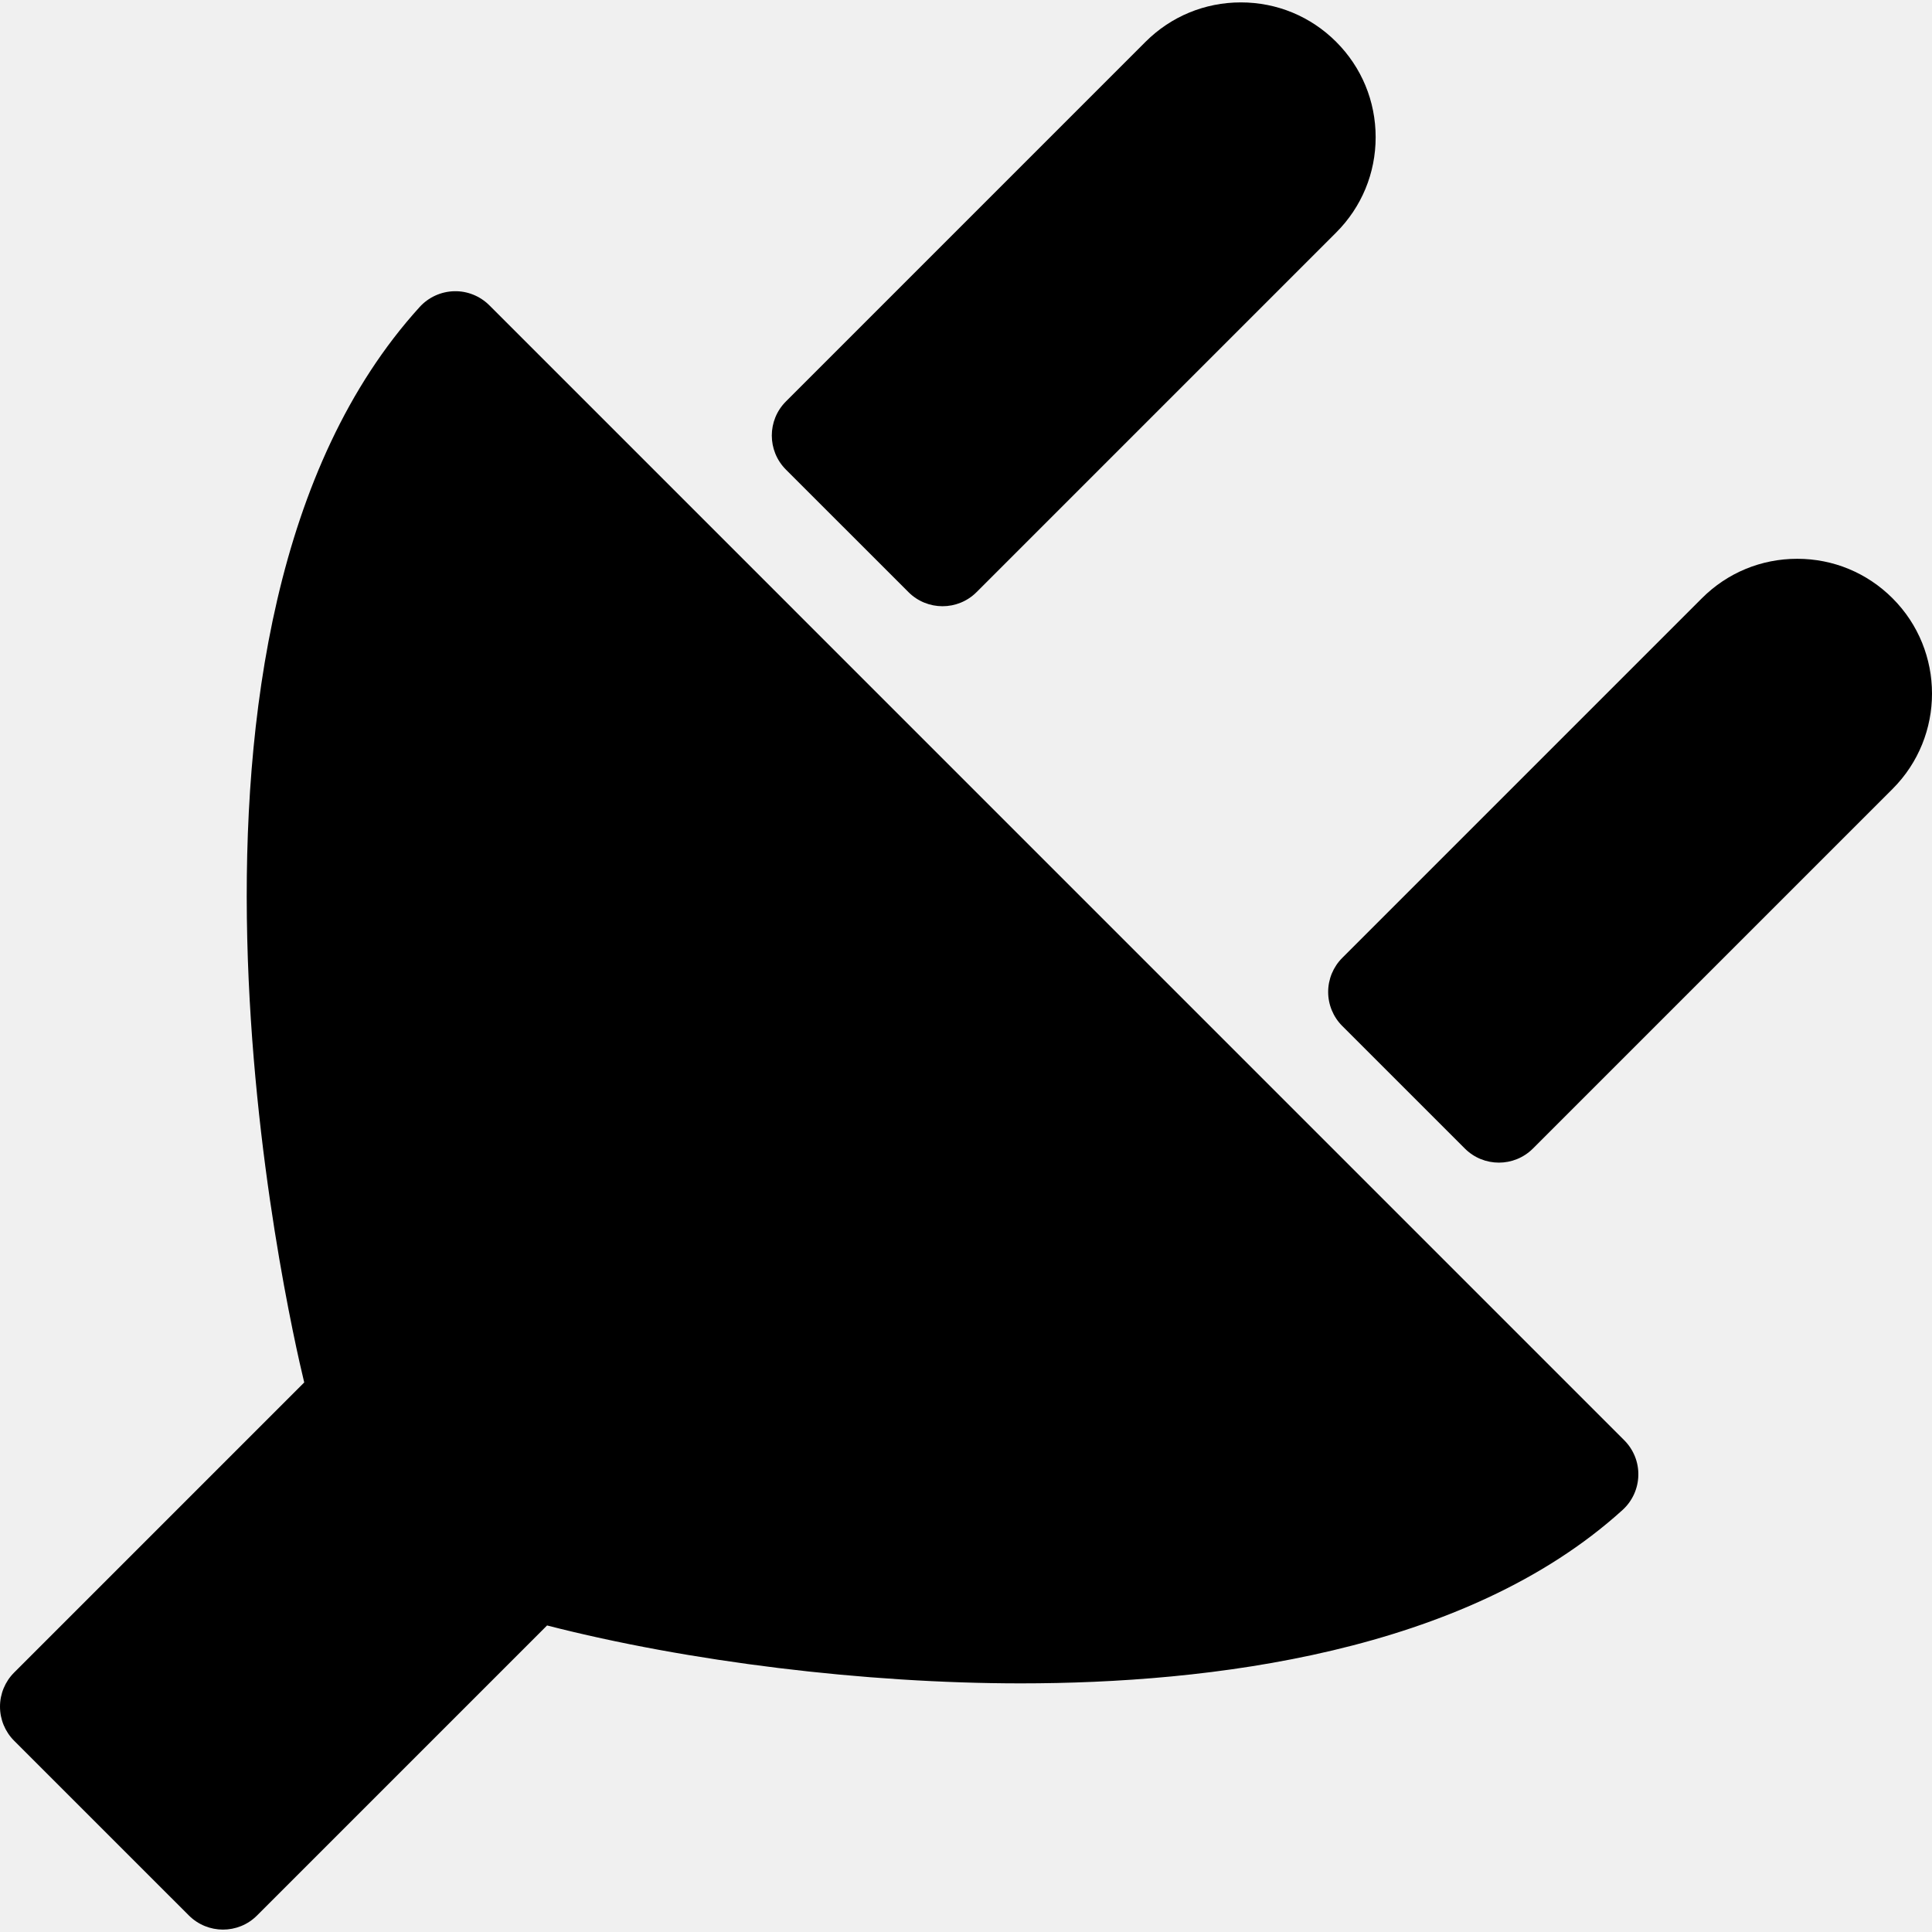
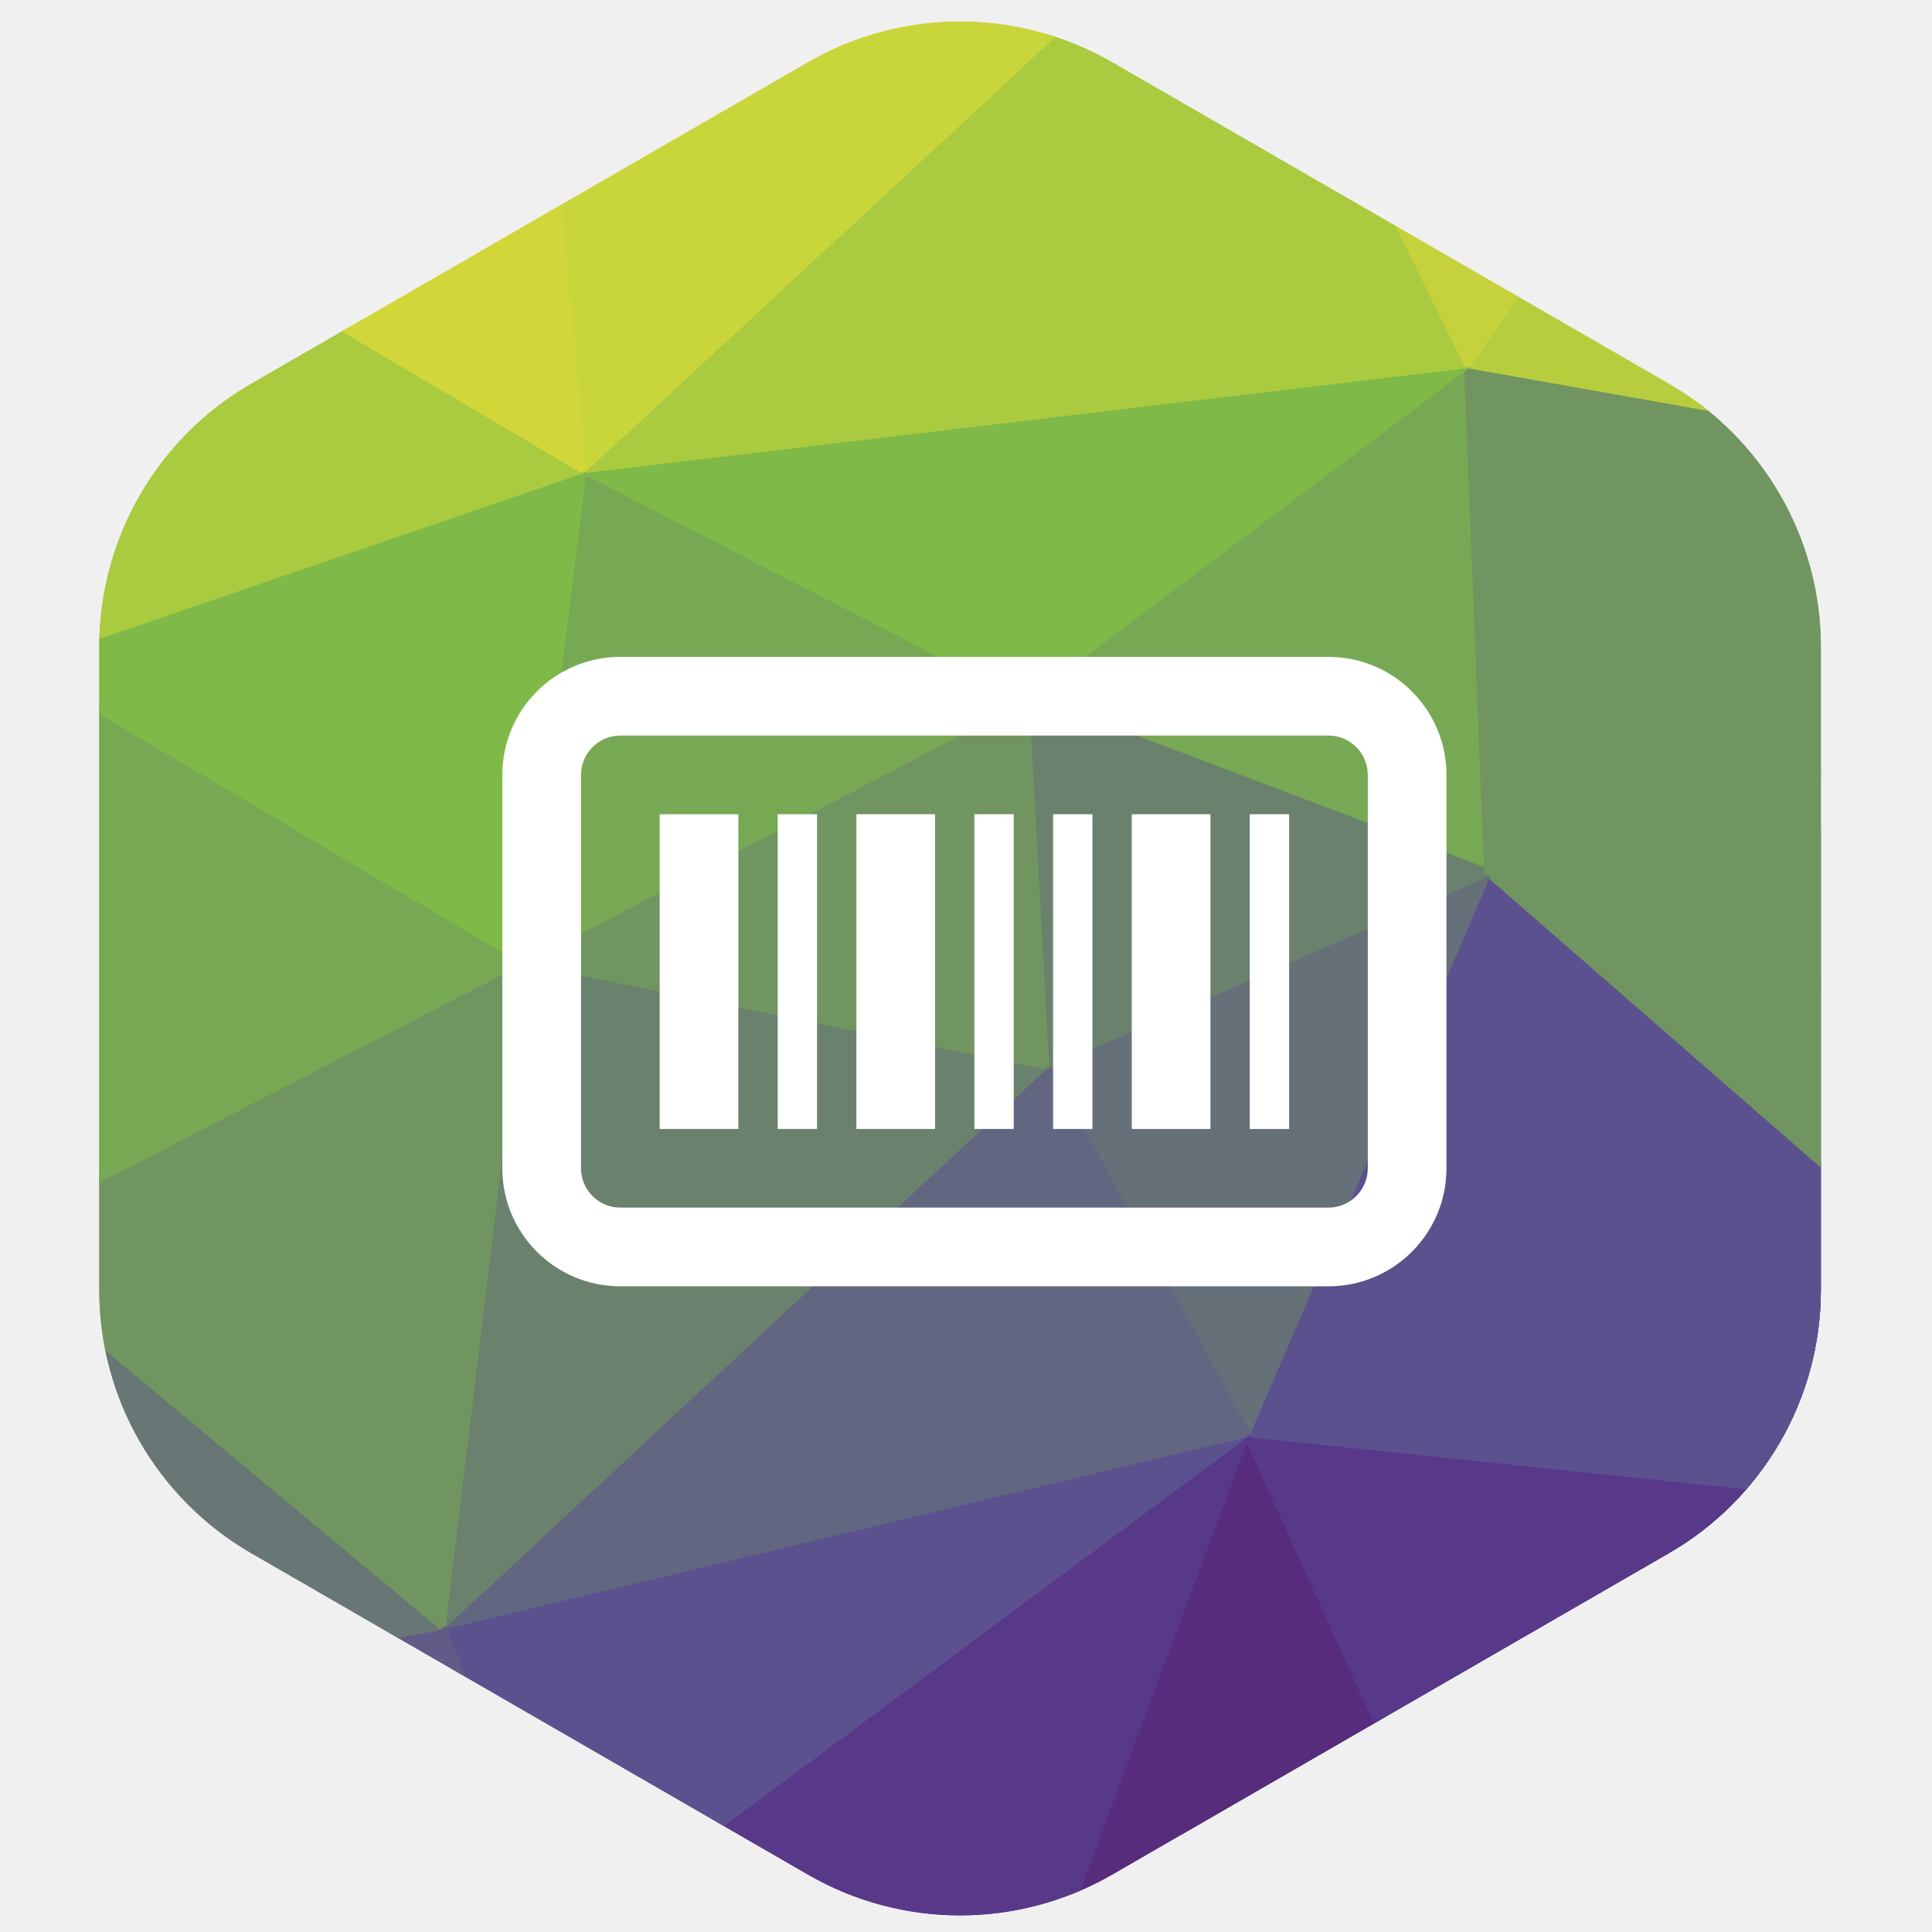
- <svg xmlns="http://www.w3.org/2000/svg" version="1.1" id="Capa_1" x="0px" y="0px" width="99.012px" height="99.012px" viewBox="0 0 99.012 99.012" style="enable-background:new 0 0 99.012 99.012;" xml:space="preserve">
-   <g>
-     <g>
-       <path d="M25.08,15.648c-0.478-0.478-1.135-0.742-1.805-0.723c-0.675,0.017-1.314,0.309-1.768,0.808    c-14.829,16.325-6.762,51.623-5.916,55.115L0.723,85.717C0.26,86.18,0,86.808,0,87.463c0,0.654,0.26,1.283,0.723,1.746    l8.958,8.957c0.482,0.48,1.114,0.723,1.746,0.723c0.631,0,1.264-0.24,1.745-0.723l14.865-14.864    c7.237,1.859,16.289,2.968,24.28,2.968c9.599,0,22.739-1.543,30.836-8.886c0.5-0.454,0.793-1.093,0.809-1.769    c0.018-0.676-0.245-1.328-0.723-1.805L25.08,15.648z" />
-       <path d="M46.557,30.345c0.482,0.482,1.114,0.723,1.746,0.723c0.632,0,1.264-0.241,1.746-0.724l18.428-18.428    c1.305-1.305,2.023-3.04,2.023-4.885c0-1.846-0.719-3.582-2.023-4.886c-1.305-1.305-3.039-2.022-4.885-2.022    c-1.845,0-3.581,0.718-4.887,2.022L40.277,20.574c-0.964,0.964-0.964,2.527,0,3.492L46.557,30.345z" />
-       <path d="M96.99,30.661c-1.305-1.305-3.039-2.024-4.885-2.024c-1.847,0-3.582,0.718-4.886,2.023L68.79,49.089    c-0.464,0.463-0.724,1.091-0.724,1.746s0.26,1.282,0.724,1.746l6.28,6.278c0.481,0.482,1.113,0.724,1.746,0.724    c0.631,0,1.264-0.241,1.746-0.724l18.43-18.429C99.686,37.735,99.686,33.353,96.99,30.661z" />
+ <svg xmlns="http://www.w3.org/2000/svg" xmlns:xlink="http://www.w3.org/1999/xlink" width="100" height="100">
+   <defs>
+     <path id="a" d="M36.826 2.222l-28.82 16.64A15.73 15.73 0 0 0 .139 32.486v33.282c0 5.62 3 10.813 7.867 13.624l28.82 16.64a15.735 15.735 0 0 0 15.733 0l28.821-16.64a15.733 15.733 0 0 0 7.867-13.624V32.485a15.73 15.73 0 0 0-7.867-13.622L52.56 2.222A15.72 15.72 0 0 0 44.693.115c-2.716 0-5.432.702-7.867 2.107z" />
+   </defs>
+   <g fill="none" fill-rule="evenodd">
+     <g transform="translate(5 1)">
+       <mask id="b" fill="#fff">
+         <use xlink:href="#a" />
+       </mask>
+       <path fill="#0F186D" d="M56.09 107.15h53.88V41.874H56.09z" mask="url(#b)" />
+       <path fill="#583889" d="M86.478 91.485l-27.07-18.138.13-.357 52.055 5.441.069.37-24.987 12.697z" mask="url(#b)" />
+       <path fill="#583889" d="M111.573 78.626l-52.056-5.442 27.07 18.138z" mask="url(#b)" />
+       <path fill="#582C7D" d="M47.018 106.936l-.178-.264 12.494-33.555.362-.014 15.617 34.464-.185.276z" mask="url(#b)" />
+       <path fill="#582C7D" d="M59.518 73.184l-12.494 33.557 28.11.906z" mask="url(#b)" />
+       <path fill="#583889" d="M74.956 107.729L59.338 73.266l.289-.243 27.068 18.138.051.275-11.45 16.324z" mask="url(#b)" />
+       <path fill="#583889" d="M59.518 73.184l15.616 34.463 11.452-16.324z" mask="url(#b)" />
+       <path fill="#5C518F" d="M59.498 73.38l-.16-.273 12.494-29.021.309-.07 39.56 34.463-.147.342z" mask="url(#b)" />
+       <path fill="#5C518F" d="M72.011 44.162L59.518 73.185l52.056 5.441z" mask="url(#b)" />
+       <path fill="#719560" d="M71.882 44.31l.19-.333 43.728 14.51.129.226-4.165 19.952-.32.108z" mask="url(#b)" />
+       <path fill="#719560" d="M72.011 44.162l39.563 34.464 4.164-19.952z" mask="url(#b)" />
+       <path fill="#719560" d="M71.949 44.349l.007-.374 55.178-16.325.24.256-11.453 30.835-.244.117z" mask="url(#b)" />
+       <path fill="#719560" d="M127.19 27.838L72.012 44.162l43.727 14.512z" mask="url(#b)" />
+       <path fill="#583889" d="M24.06 99.672l-.058-.343 35.4-26.3.3.224-12.495 33.556-.243.117z" mask="url(#b)" />
+       <path fill="#583889" d="M59.518 73.184L24.12 99.485l22.904 7.256z" mask="url(#b)" />
+       <path fill="#5C518F" d="M23.936 99.555L17.69 83.231l.138-.26 41.644-9.976.162.347-35.398 26.3z" mask="url(#b)" />
+       <path fill="#5C518F" d="M17.872 83.16l6.247 16.325 35.4-26.3z" mask="url(#b)" />
+       <path fill="#657079" d="M48.935 54.232l.094-.272 22.904-9.977.257.257-12.493 29.022-.352.017z" mask="url(#b)" />
+       <path fill="#657079" d="M72.011 44.162L49.106 54.14l10.412 19.046z" mask="url(#b)" />
+       <path fill="#626681" d="M17.739 83.018l31.233-29.023.305.05L59.69 73.091l-.125.284-41.646 9.976z" mask="url(#b)" />
+       <path fill="#626681" d="M49.106 54.139L17.873 83.16l41.645-9.976z" mask="url(#b)" />
+       <path fill="#77A853" d="M47.996 35.276l-.049-.34 22.905-17.23.314.148 1.04 26.301-.265.19z" mask="url(#b)" />
+       <path fill="#77A853" d="M70.97 17.862L48.064 35.093l23.945 9.07z" mask="url(#b)" />
+       <path fill="#6A816E" d="M48.91 54.15l-1.04-19.046.264-.194 23.947 9.07.009.362-22.906 9.977z" mask="url(#b)" />
+       <path fill="#6A816E" d="M72.011 44.162l-23.946-9.068 1.041 19.045z" mask="url(#b)" />
+       <path fill="#6A816E" d="M17.679 83.137l4.163-34.463.233-.169 27.07 5.443.094.334-31.233 29.022z" mask="url(#b)" />
+       <path fill="#6A816E" d="M49.106 54.139l-27.069-5.442-4.164 34.464z" mask="url(#b)" />
+       <path fill="#719560" d="M71.816 44.17l-1.041-26.3.229-.2 56.22 9.976.021.38L72.067 44.35z" mask="url(#b)" />
+       <path fill="#719560" d="M70.97 17.862l1.04 26.3 55.18-16.324z" mask="url(#b)" />
+       <path fill="#B7CD3E" d="M70.935 18.054l-.127-.303L83.302-.39l.267-.053 43.727 28.115-.14.357z" mask="url(#b)" />
+       <path fill="#B7CD3E" d="M83.463-.277L70.97 17.861l56.221 9.977z" mask="url(#b)" />
+       <path fill="#605C87" d="M-16.532 89.7l.012-.382 34.358-6.348.217.121 6.247 16.326-.23.26z" mask="url(#b)" />
+       <path fill="#605C87" d="M-16.485 89.51l40.604 9.976-6.247-16.326z" mask="url(#b)" />
+       <path fill="#719560" d="M21.999 48.89l-.053-.366L47.974 34.92l.286.162 1.042 19.046-.235.203z" mask="url(#b)" />
+       <path fill="#719560" d="M48.065 35.093L22.037 48.697l27.07 5.441z" mask="url(#b)" />
+       <path fill="#77A853" d="M21.843 48.674l3.123-25.394.284-.15 22.904 11.79.002.347L22.128 48.87z" mask="url(#b)" />
+       <path fill="#77A853" d="M25.16 23.303l-3.124 25.394 26.029-13.604z" mask="url(#b)" />
+       <path fill="#7FB947" d="M25.07 23.477l.067-.368 45.81-5.442.14.351L48.184 35.25l-.207.017z" mask="url(#b)" />
+       <path fill="#7FB947" d="M70.97 17.862l-45.81 5.44 22.905 11.791z" mask="url(#b)" />
+       <path fill="#687775" d="M-16.667 89.438l10.412-26.302.307-.077 23.945 19.952-.09.342-34.356 6.35z" mask="url(#b)" />
+       <path fill="#687775" d="M-6.074 63.208l-10.41 26.301 34.356-6.348z" mask="url(#b)" />
+       <path fill="#719560" d="M-6.198 63.359l.035-.324 28.11-14.51.284.196-4.165 34.464-.318.126z" mask="url(#b)" />
+       <path fill="#719560" d="M22.037 48.697l-28.11 14.51 23.945 19.954z" mask="url(#b)" />
+       <path fill="#77A853" d="M-6.268 63.195l2.081-29.929.295-.155 26.029 15.42-.01.34-28.11 14.511z" mask="url(#b)" />
+       <path fill="#77A853" d="M-3.991 33.28l-2.083 29.928 28.111-14.51z" mask="url(#b)" />
+       <path fill="#AACA40" d="M25.028 23.16L58.344-7.677l.308.058 12.493 25.394-.152.28-45.81 5.442z" mask="url(#b)" />
+       <path fill="#AACA40" d="M58.476-7.533L25.16 23.304l45.81-5.443z" mask="url(#b)" />
+       <path fill="#C6D23C" d="M70.794 17.948L58.301-7.446l.23-.274L83.517-.465l.107.298-12.494 18.14z" mask="url(#b)" />
+       <path fill="#C6D23C" d="M83.463-.277L58.476-7.533 70.97 17.861z" mask="url(#b)" />
+       <path fill="#7FB947" d="M-4.091 33.447l.036-.352 29.151-9.977.258.209-3.122 25.395-.295.144z" mask="url(#b)" />
+       <path fill="#7FB947" d="M25.16 23.303L-3.991 33.28l26.027 15.417z" mask="url(#b)" />
+       <path fill="#AACA40" d="M-4.187 33.28V6.071l.295-.17L25.26 23.135l-.035.354-29.152 9.976z" mask="url(#b)" />
+       <path fill="#AACA40" d="M-3.991 6.071V33.28l29.15-9.975z" mask="url(#b)" />
+       <path fill="#C9D63B" d="M24.966 23.322l-3.124-32.65.204-.214 36.44 1.815.123.338-33.316 30.835z" mask="url(#b)" />
+       <path fill="#C9D63B" d="M58.476-7.533l-36.44-1.813 3.124 32.65z" mask="url(#b)" />
+       <path fill="#D1D739" d="M-4.091 6.24v-.336L21.937-9.515l.295.15 3.123 32.65-.294.186z" mask="url(#b)" />
+       <path fill="#D1D739" d="M22.037-9.347L-3.992 6.071 25.16 23.303z" mask="url(#b)" />
    </g>
+     <path fill="#FFF" fill-rule="nonzero" d="M68.761 38.072a2.04 2.04 0 0 1 2.036 2.037V60.47a2.04 2.04 0 0 1-2.036 2.037H32.11a2.04 2.04 0 0 1-2.037-2.037V40.11a2.04 2.04 0 0 1 2.037-2.037H68.76zm0-4.072H32.11A6.108 6.108 0 0 0 26 40.109V60.47a6.108 6.108 0 0 0 6.109 6.109H68.76a6.108 6.108 0 0 0 6.109-6.109V40.11A6.108 6.108 0 0 0 68.761 34zM34.145 58.435v-16.29h4.072v16.29h-4.072zm24.435 0v-16.29h4.072v16.29H58.58zm-18.326 0v-16.29h2.036v16.29h-2.036zm4.072 0v-16.29H48.4v16.29h-4.073zm6.109 0v-16.29h2.036v16.29h-2.036zm4.073 0v-16.29h2.036v16.29h-2.036zm10.18 0v-16.29h2.037v16.29h-2.036z" />
  </g>
-   <g>
- </g>
-   <g>
- </g>
-   <g>
- </g>
-   <g>
- </g>
-   <g>
- </g>
-   <g>
- </g>
-   <g>
- </g>
-   <g>
- </g>
-   <g>
- </g>
-   <g>
- </g>
-   <g>
- </g>
-   <g>
- </g>
-   <g>
- </g>
-   <g>
- </g>
-   <g>
- </g>
</svg>
